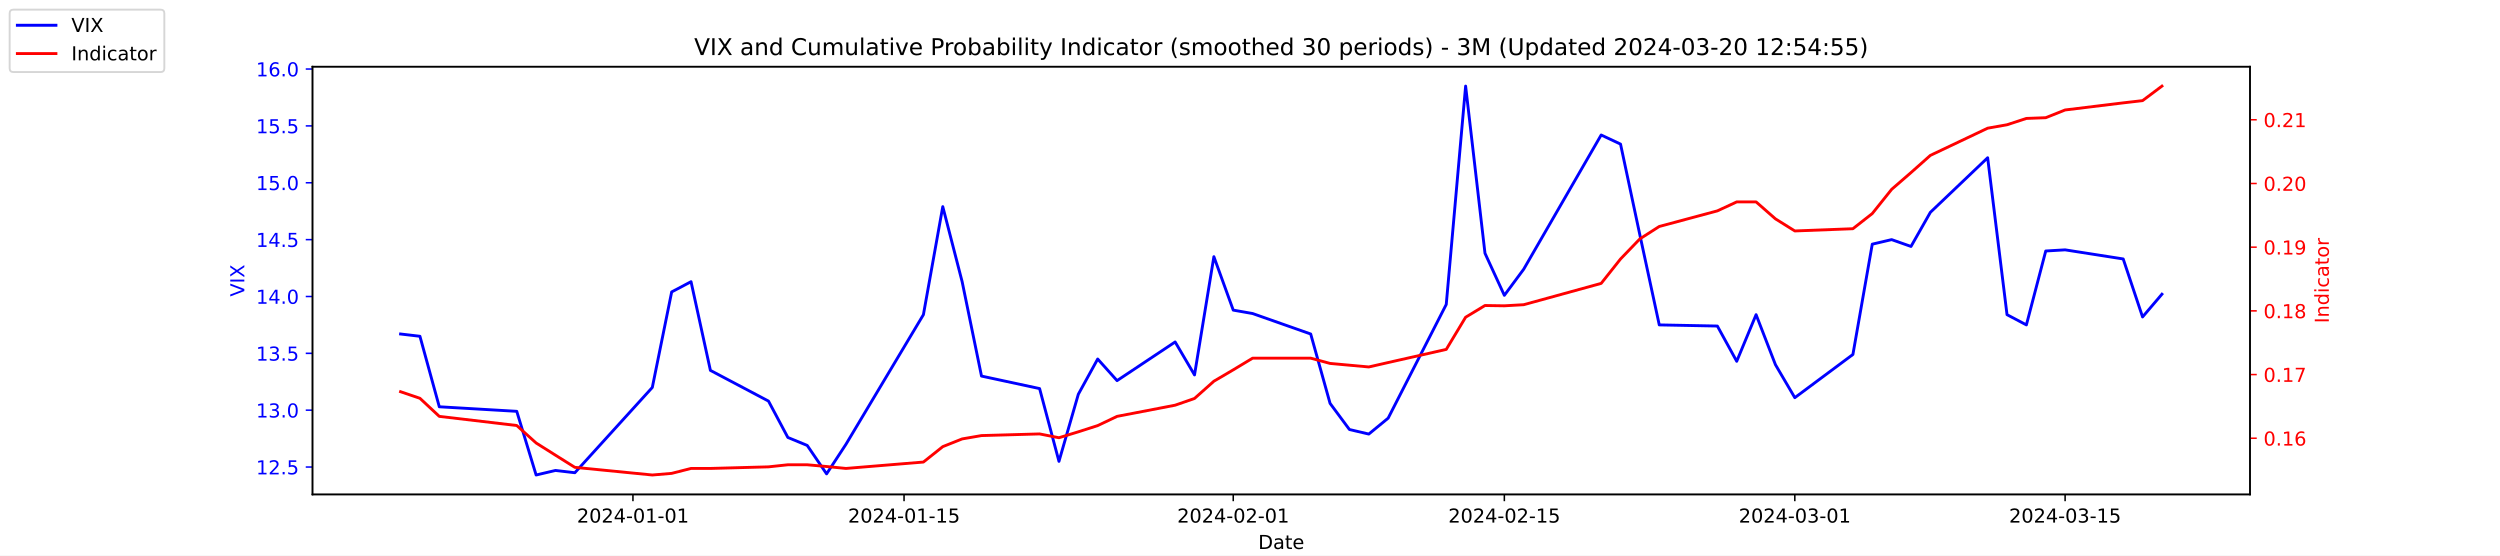
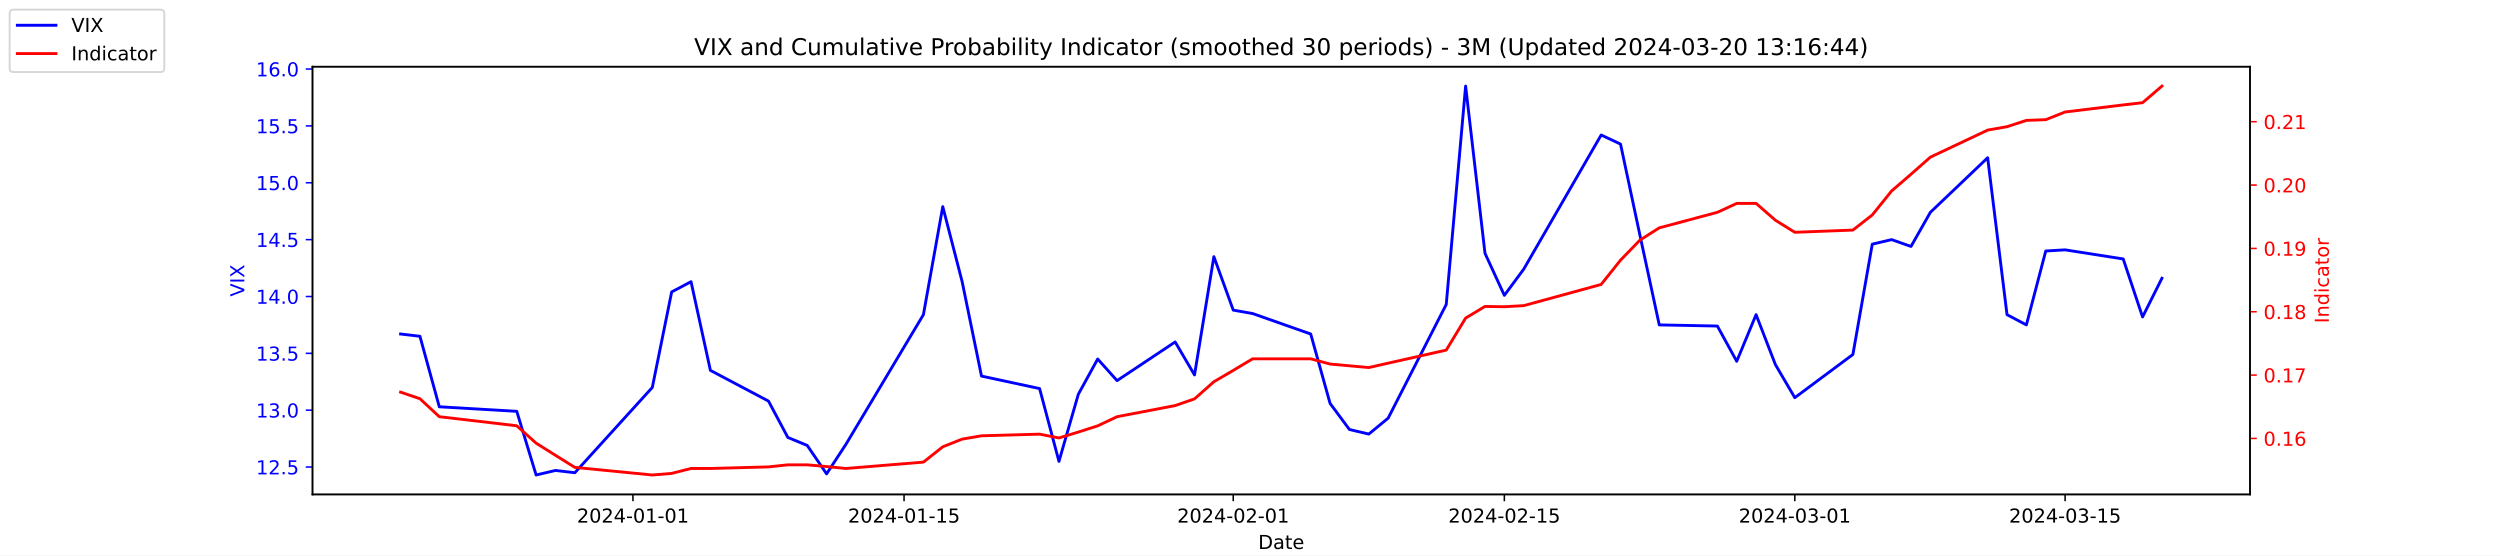
<svg xmlns="http://www.w3.org/2000/svg" xmlns:xlink="http://www.w3.org/1999/xlink" width="1296pt" height="288pt" viewBox="0 0 1296 288" version="1.1">
  <defs>
    <style type="text/css">*{stroke-linejoin: round; stroke-linecap: butt}</style>
  </defs>
  <g id="figure_1">
    <g id="patch_1">
      <path d="M 0 288  L 1296 288  L 1296 0  L 0 0  z " style="fill: #ffffff" />
    </g>
    <g id="axes_1">
      <g id="patch_2">
        <path d="M 162 256.32  L 1166.4 256.32  L 1166.4 34.56  L 162 34.56  z " style="fill: #ffffff" />
      </g>
      <g id="matplotlib.axis_1">
        <g id="xtick_1">
          <g id="line2d_1">
            <defs>
-               <path id="mc2aaf9f58e" d="M 0 0  L 0 3.5  " style="stroke: #000000; stroke-width: 0.8" />
+               <path id="mc990df2c1d" d="M 0 0  L 0 3.5  " style="stroke: #000000; stroke-width: 0.8" />
            </defs>
            <g>
-               <use xlink:href="#mc2aaf9f58e" x="328.117" y="256.32" style="stroke: #000000; stroke-width: 0.8" />
+               <use xlink:href="#mc990df2c1d" x="328.117" y="256.32" style="stroke: #000000; stroke-width: 0.8" />
            </g>
          </g>
          <g id="text_1">
            <g transform="translate(299.0595 270.9184) scale(0.1 -0.1)">
              <defs>
                <path id="DejaVuSans-32" d="M 1228 531  L 3431 531  L 3431 0  L 469 0  L 469 531  Q 828 903 1448 1529  Q 2069 2156 2228 2338  Q 2531 2678 2651 2914  Q 2772 3150 2772 3378  Q 2772 3750 2511 3984  Q 2250 4219 1831 4219  Q 1534 4219 1204 4116  Q 875 4013 500 3803  L 500 4441  Q 881 4594 1212 4672  Q 1544 4750 1819 4750  Q 2544 4750 2975 4387  Q 3406 4025 3406 3419  Q 3406 3131 3298 2873  Q 3191 2616 2906 2266  Q 2828 2175 2409 1742  Q 1991 1309 1228 531  z " transform="scale(0.015625)" />
                <path id="DejaVuSans-30" d="M 2034 4250  Q 1547 4250 1301 3770  Q 1056 3291 1056 2328  Q 1056 1369 1301 889  Q 1547 409 2034 409  Q 2525 409 2770 889  Q 3016 1369 3016 2328  Q 3016 3291 2770 3770  Q 2525 4250 2034 4250  z M 2034 4750  Q 2819 4750 3233 4129  Q 3647 3509 3647 2328  Q 3647 1150 3233 529  Q 2819 -91 2034 -91  Q 1250 -91 836 529  Q 422 1150 422 2328  Q 422 3509 836 4129  Q 1250 4750 2034 4750  z " transform="scale(0.015625)" />
                <path id="DejaVuSans-34" d="M 2419 4116  L 825 1625  L 2419 1625  L 2419 4116  z M 2253 4666  L 3047 4666  L 3047 1625  L 3713 1625  L 3713 1100  L 3047 1100  L 3047 0  L 2419 0  L 2419 1100  L 313 1100  L 313 1709  L 2253 4666  z " transform="scale(0.015625)" />
                <path id="DejaVuSans-2d" d="M 313 2009  L 1997 2009  L 1997 1497  L 313 1497  L 313 2009  z " transform="scale(0.015625)" />
                <path id="DejaVuSans-31" d="M 794 531  L 1825 531  L 1825 4091  L 703 3866  L 703 4441  L 1819 4666  L 2450 4666  L 2450 531  L 3481 531  L 3481 0  L 794 0  L 794 531  z " transform="scale(0.015625)" />
              </defs>
              <use xlink:href="#DejaVuSans-32" />
              <use xlink:href="#DejaVuSans-30" x="63.623" />
              <use xlink:href="#DejaVuSans-32" x="127.246" />
              <use xlink:href="#DejaVuSans-34" x="190.869" />
              <use xlink:href="#DejaVuSans-2d" x="254.492" />
              <use xlink:href="#DejaVuSans-30" x="290.576" />
              <use xlink:href="#DejaVuSans-31" x="354.199" />
              <use xlink:href="#DejaVuSans-2d" x="417.822" />
              <use xlink:href="#DejaVuSans-30" x="453.906" />
              <use xlink:href="#DejaVuSans-31" x="517.529" />
            </g>
          </g>
        </g>
        <g id="xtick_2">
          <g id="line2d_2">
            <g>
-               <use xlink:href="#mc2aaf9f58e" x="468.657" y="256.32" style="stroke: #000000; stroke-width: 0.8" />
+               <use xlink:href="#mc990df2c1d" x="468.657" y="256.32" style="stroke: #000000; stroke-width: 0.8" />
            </g>
          </g>
          <g id="text_2">
            <g transform="translate(439.5994 270.9184) scale(0.1 -0.1)">
              <defs>
                <path id="DejaVuSans-35" d="M 691 4666  L 3169 4666  L 3169 4134  L 1269 4134  L 1269 2991  Q 1406 3038 1543 3061  Q 1681 3084 1819 3084  Q 2600 3084 3056 2656  Q 3513 2228 3513 1497  Q 3513 744 3044 326  Q 2575 -91 1722 -91  Q 1428 -91 1123 -41  Q 819 9 494 109  L 494 744  Q 775 591 1075 516  Q 1375 441 1709 441  Q 2250 441 2565 725  Q 2881 1009 2881 1497  Q 2881 1984 2565 2268  Q 2250 2553 1709 2553  Q 1456 2553 1204 2497  Q 953 2441 691 2322  L 691 4666  z " transform="scale(0.015625)" />
              </defs>
              <use xlink:href="#DejaVuSans-32" />
              <use xlink:href="#DejaVuSans-30" x="63.623" />
              <use xlink:href="#DejaVuSans-32" x="127.246" />
              <use xlink:href="#DejaVuSans-34" x="190.869" />
              <use xlink:href="#DejaVuSans-2d" x="254.492" />
              <use xlink:href="#DejaVuSans-30" x="290.576" />
              <use xlink:href="#DejaVuSans-31" x="354.199" />
              <use xlink:href="#DejaVuSans-2d" x="417.822" />
              <use xlink:href="#DejaVuSans-31" x="453.906" />
              <use xlink:href="#DejaVuSans-35" x="517.529" />
            </g>
          </g>
        </g>
        <g id="xtick_3">
          <g id="line2d_3">
            <g>
-               <use xlink:href="#mc2aaf9f58e" x="639.313" y="256.32" style="stroke: #000000; stroke-width: 0.8" />
+               <use xlink:href="#mc990df2c1d" x="639.313" y="256.32" style="stroke: #000000; stroke-width: 0.8" />
            </g>
          </g>
          <g id="text_3">
            <g transform="translate(610.2549 270.9184) scale(0.1 -0.1)">
              <use xlink:href="#DejaVuSans-32" />
              <use xlink:href="#DejaVuSans-30" x="63.623" />
              <use xlink:href="#DejaVuSans-32" x="127.246" />
              <use xlink:href="#DejaVuSans-34" x="190.869" />
              <use xlink:href="#DejaVuSans-2d" x="254.492" />
              <use xlink:href="#DejaVuSans-30" x="290.576" />
              <use xlink:href="#DejaVuSans-32" x="354.199" />
              <use xlink:href="#DejaVuSans-2d" x="417.822" />
              <use xlink:href="#DejaVuSans-30" x="453.906" />
              <use xlink:href="#DejaVuSans-31" x="517.529" />
            </g>
          </g>
        </g>
        <g id="xtick_4">
          <g id="line2d_4">
            <g>
-               <use xlink:href="#mc2aaf9f58e" x="779.853" y="256.32" style="stroke: #000000; stroke-width: 0.8" />
+               <use xlink:href="#mc990df2c1d" x="779.853" y="256.32" style="stroke: #000000; stroke-width: 0.8" />
            </g>
          </g>
          <g id="text_4">
            <g transform="translate(750.7948 270.9184) scale(0.1 -0.1)">
              <use xlink:href="#DejaVuSans-32" />
              <use xlink:href="#DejaVuSans-30" x="63.623" />
              <use xlink:href="#DejaVuSans-32" x="127.246" />
              <use xlink:href="#DejaVuSans-34" x="190.869" />
              <use xlink:href="#DejaVuSans-2d" x="254.492" />
              <use xlink:href="#DejaVuSans-30" x="290.576" />
              <use xlink:href="#DejaVuSans-32" x="354.199" />
              <use xlink:href="#DejaVuSans-2d" x="417.822" />
              <use xlink:href="#DejaVuSans-31" x="453.906" />
              <use xlink:href="#DejaVuSans-35" x="517.529" />
            </g>
          </g>
        </g>
        <g id="xtick_5">
          <g id="line2d_5">
            <g>
-               <use xlink:href="#mc2aaf9f58e" x="930.431" y="256.32" style="stroke: #000000; stroke-width: 0.8" />
+               <use xlink:href="#mc990df2c1d" x="930.431" y="256.32" style="stroke: #000000; stroke-width: 0.8" />
            </g>
          </g>
          <g id="text_5">
            <g transform="translate(901.3732 270.9184) scale(0.1 -0.1)">
              <defs>
                <path id="DejaVuSans-33" d="M 2597 2516  Q 3050 2419 3304 2112  Q 3559 1806 3559 1356  Q 3559 666 3084 287  Q 2609 -91 1734 -91  Q 1441 -91 1130 -33  Q 819 25 488 141  L 488 750  Q 750 597 1062 519  Q 1375 441 1716 441  Q 2309 441 2620 675  Q 2931 909 2931 1356  Q 2931 1769 2642 2001  Q 2353 2234 1838 2234  L 1294 2234  L 1294 2753  L 1863 2753  Q 2328 2753 2575 2939  Q 2822 3125 2822 3475  Q 2822 3834 2567 4026  Q 2313 4219 1838 4219  Q 1578 4219 1281 4162  Q 984 4106 628 3988  L 628 4550  Q 988 4650 1302 4700  Q 1616 4750 1894 4750  Q 2613 4750 3031 4423  Q 3450 4097 3450 3541  Q 3450 3153 3228 2886  Q 3006 2619 2597 2516  z " transform="scale(0.015625)" />
              </defs>
              <use xlink:href="#DejaVuSans-32" />
              <use xlink:href="#DejaVuSans-30" x="63.623" />
              <use xlink:href="#DejaVuSans-32" x="127.246" />
              <use xlink:href="#DejaVuSans-34" x="190.869" />
              <use xlink:href="#DejaVuSans-2d" x="254.492" />
              <use xlink:href="#DejaVuSans-30" x="290.576" />
              <use xlink:href="#DejaVuSans-33" x="354.199" />
              <use xlink:href="#DejaVuSans-2d" x="417.822" />
              <use xlink:href="#DejaVuSans-30" x="453.906" />
              <use xlink:href="#DejaVuSans-31" x="517.529" />
            </g>
          </g>
        </g>
        <g id="xtick_6">
          <g id="line2d_6">
            <g>
-               <use xlink:href="#mc2aaf9f58e" x="1070.553" y="256.32" style="stroke: #000000; stroke-width: 0.8" />
+               <use xlink:href="#mc990df2c1d" x="1070.553" y="256.32" style="stroke: #000000; stroke-width: 0.8" />
            </g>
          </g>
          <g id="text_6">
            <g transform="translate(1041.495 270.9184) scale(0.1 -0.1)">
              <use xlink:href="#DejaVuSans-32" />
              <use xlink:href="#DejaVuSans-30" x="63.623" />
              <use xlink:href="#DejaVuSans-32" x="127.246" />
              <use xlink:href="#DejaVuSans-34" x="190.869" />
              <use xlink:href="#DejaVuSans-2d" x="254.492" />
              <use xlink:href="#DejaVuSans-30" x="290.576" />
              <use xlink:href="#DejaVuSans-33" x="354.199" />
              <use xlink:href="#DejaVuSans-2d" x="417.822" />
              <use xlink:href="#DejaVuSans-31" x="453.906" />
              <use xlink:href="#DejaVuSans-35" x="517.529" />
            </g>
          </g>
        </g>
        <g id="text_7">
          <g transform="translate(652.2492 284.5966) scale(0.1 -0.1)">
            <defs>
              <path id="DejaVuSans-44" d="M 1259 4147  L 1259 519  L 2022 519  Q 2988 519 3436 956  Q 3884 1394 3884 2338  Q 3884 3275 3436 3711  Q 2988 4147 2022 4147  L 1259 4147  z M 628 4666  L 1925 4666  Q 3281 4666 3915 4102  Q 4550 3538 4550 2338  Q 4550 1131 3912 565  Q 3275 0 1925 0  L 628 0  L 628 4666  z " transform="scale(0.015625)" />
              <path id="DejaVuSans-61" d="M 2194 1759  Q 1497 1759 1228 1600  Q 959 1441 959 1056  Q 959 750 1161 570  Q 1363 391 1709 391  Q 2188 391 2477 730  Q 2766 1069 2766 1631  L 2766 1759  L 2194 1759  z M 3341 1997  L 3341 0  L 2766 0  L 2766 531  Q 2569 213 2275 61  Q 1981 -91 1556 -91  Q 1019 -91 701 211  Q 384 513 384 1019  Q 384 1609 779 1909  Q 1175 2209 1959 2209  L 2766 2209  L 2766 2266  Q 2766 2663 2505 2880  Q 2244 3097 1772 3097  Q 1472 3097 1187 3025  Q 903 2953 641 2809  L 641 3341  Q 956 3463 1253 3523  Q 1550 3584 1831 3584  Q 2591 3584 2966 3190  Q 3341 2797 3341 1997  z " transform="scale(0.015625)" />
              <path id="DejaVuSans-74" d="M 1172 4494  L 1172 3500  L 2356 3500  L 2356 3053  L 1172 3053  L 1172 1153  Q 1172 725 1289 603  Q 1406 481 1766 481  L 2356 481  L 2356 0  L 1766 0  Q 1100 0 847 248  Q 594 497 594 1153  L 594 3053  L 172 3053  L 172 3500  L 594 3500  L 594 4494  L 1172 4494  z " transform="scale(0.015625)" />
              <path id="DejaVuSans-65" d="M 3597 1894  L 3597 1613  L 953 1613  Q 991 1019 1311 708  Q 1631 397 2203 397  Q 2534 397 2845 478  Q 3156 559 3463 722  L 3463 178  Q 3153 47 2828 -22  Q 2503 -91 2169 -91  Q 1331 -91 842 396  Q 353 884 353 1716  Q 353 2575 817 3079  Q 1281 3584 2069 3584  Q 2775 3584 3186 3129  Q 3597 2675 3597 1894  z M 3022 2063  Q 3016 2534 2758 2815  Q 2500 3097 2075 3097  Q 1594 3097 1305 2825  Q 1016 2553 972 2059  L 3022 2063  z " transform="scale(0.015625)" />
            </defs>
            <use xlink:href="#DejaVuSans-44" />
            <use xlink:href="#DejaVuSans-61" x="77.002" />
            <use xlink:href="#DejaVuSans-74" x="138.281" />
            <use xlink:href="#DejaVuSans-65" x="177.49" />
          </g>
        </g>
      </g>
      <g id="matplotlib.axis_2">
        <g id="ytick_1">
          <g id="line2d_7">
            <defs>
-               <path id="mc69b623661" d="M 0 0  L -3.5 0  " style="stroke: #0000ff; stroke-width: 0.8" />
+               <path id="maa21e418a0" d="M 0 0  L -3.5 0  " style="stroke: #0000ff; stroke-width: 0.8" />
            </defs>
            <g>
-               <use xlink:href="#mc69b623661" x="162" y="242.114" style="fill: #0000ff; stroke: #0000ff; stroke-width: 0.8" />
+               <use xlink:href="#maa21e418a0" x="162" y="242.114" style="fill: #0000ff; stroke: #0000ff; stroke-width: 0.8" />
            </g>
          </g>
          <g id="text_8">
            <g style="fill: #0000ff" transform="translate(132.7344 245.9129) scale(0.1 -0.1)">
              <defs>
                <path id="DejaVuSans-2e" d="M 684 794  L 1344 794  L 1344 0  L 684 0  L 684 794  z " transform="scale(0.015625)" />
              </defs>
              <use xlink:href="#DejaVuSans-31" />
              <use xlink:href="#DejaVuSans-32" x="63.623" />
              <use xlink:href="#DejaVuSans-2e" x="127.246" />
              <use xlink:href="#DejaVuSans-35" x="159.033" />
            </g>
          </g>
        </g>
        <g id="ytick_2">
          <g id="line2d_8">
            <g>
-               <use xlink:href="#mc69b623661" x="162" y="212.64" style="fill: #0000ff; stroke: #0000ff; stroke-width: 0.8" />
+               <use xlink:href="#maa21e418a0" x="162" y="212.64" style="fill: #0000ff; stroke: #0000ff; stroke-width: 0.8" />
            </g>
          </g>
          <g id="text_9">
            <g style="fill: #0000ff" transform="translate(132.7344 216.4392) scale(0.1 -0.1)">
              <use xlink:href="#DejaVuSans-31" />
              <use xlink:href="#DejaVuSans-33" x="63.623" />
              <use xlink:href="#DejaVuSans-2e" x="127.246" />
              <use xlink:href="#DejaVuSans-30" x="159.033" />
            </g>
          </g>
        </g>
        <g id="ytick_3">
          <g id="line2d_9">
            <g>
-               <use xlink:href="#mc69b623661" x="162" y="183.166" style="fill: #0000ff; stroke: #0000ff; stroke-width: 0.8" />
+               <use xlink:href="#maa21e418a0" x="162" y="183.166" style="fill: #0000ff; stroke: #0000ff; stroke-width: 0.8" />
            </g>
          </g>
          <g id="text_10">
            <g style="fill: #0000ff" transform="translate(132.7344 186.9656) scale(0.1 -0.1)">
              <use xlink:href="#DejaVuSans-31" />
              <use xlink:href="#DejaVuSans-33" x="63.623" />
              <use xlink:href="#DejaVuSans-2e" x="127.246" />
              <use xlink:href="#DejaVuSans-35" x="159.033" />
            </g>
          </g>
        </g>
        <g id="ytick_4">
          <g id="line2d_10">
            <g>
-               <use xlink:href="#mc69b623661" x="162" y="153.693" style="fill: #0000ff; stroke: #0000ff; stroke-width: 0.8" />
+               <use xlink:href="#maa21e418a0" x="162" y="153.693" style="fill: #0000ff; stroke: #0000ff; stroke-width: 0.8" />
            </g>
          </g>
          <g id="text_11">
            <g style="fill: #0000ff" transform="translate(132.7344 157.4919) scale(0.1 -0.1)">
              <use xlink:href="#DejaVuSans-31" />
              <use xlink:href="#DejaVuSans-34" x="63.623" />
              <use xlink:href="#DejaVuSans-2e" x="127.246" />
              <use xlink:href="#DejaVuSans-30" x="159.033" />
            </g>
          </g>
        </g>
        <g id="ytick_5">
          <g id="line2d_11">
            <g>
-               <use xlink:href="#mc69b623661" x="162" y="124.219" style="fill: #0000ff; stroke: #0000ff; stroke-width: 0.8" />
+               <use xlink:href="#maa21e418a0" x="162" y="124.219" style="fill: #0000ff; stroke: #0000ff; stroke-width: 0.8" />
            </g>
          </g>
          <g id="text_12">
            <g style="fill: #0000ff" transform="translate(132.7344 128.0182) scale(0.1 -0.1)">
              <use xlink:href="#DejaVuSans-31" />
              <use xlink:href="#DejaVuSans-34" x="63.623" />
              <use xlink:href="#DejaVuSans-2e" x="127.246" />
              <use xlink:href="#DejaVuSans-35" x="159.033" />
            </g>
          </g>
        </g>
        <g id="ytick_6">
          <g id="line2d_12">
            <g>
-               <use xlink:href="#mc69b623661" x="162" y="94.745" style="fill: #0000ff; stroke: #0000ff; stroke-width: 0.8" />
+               <use xlink:href="#maa21e418a0" x="162" y="94.745" style="fill: #0000ff; stroke: #0000ff; stroke-width: 0.8" />
            </g>
          </g>
          <g id="text_13">
            <g style="fill: #0000ff" transform="translate(132.7344 98.5445) scale(0.1 -0.1)">
              <use xlink:href="#DejaVuSans-31" />
              <use xlink:href="#DejaVuSans-35" x="63.623" />
              <use xlink:href="#DejaVuSans-2e" x="127.246" />
              <use xlink:href="#DejaVuSans-30" x="159.033" />
            </g>
          </g>
        </g>
        <g id="ytick_7">
          <g id="line2d_13">
            <g>
-               <use xlink:href="#mc69b623661" x="162" y="65.272" style="fill: #0000ff; stroke: #0000ff; stroke-width: 0.8" />
+               <use xlink:href="#maa21e418a0" x="162" y="65.272" style="fill: #0000ff; stroke: #0000ff; stroke-width: 0.8" />
            </g>
          </g>
          <g id="text_14">
            <g style="fill: #0000ff" transform="translate(132.7344 69.07082) scale(0.1 -0.1)">
              <use xlink:href="#DejaVuSans-31" />
              <use xlink:href="#DejaVuSans-35" x="63.623" />
              <use xlink:href="#DejaVuSans-2e" x="127.246" />
              <use xlink:href="#DejaVuSans-35" x="159.033" />
            </g>
          </g>
        </g>
        <g id="ytick_8">
          <g id="line2d_14">
            <g>
-               <use xlink:href="#mc69b623661" x="162" y="35.798" style="fill: #0000ff; stroke: #0000ff; stroke-width: 0.8" />
+               <use xlink:href="#maa21e418a0" x="162" y="35.798" style="fill: #0000ff; stroke: #0000ff; stroke-width: 0.8" />
            </g>
          </g>
          <g id="text_15">
            <g style="fill: #0000ff" transform="translate(132.7344 39.59714) scale(0.1 -0.1)">
              <defs>
                <path id="DejaVuSans-36" d="M 2113 2584  Q 1688 2584 1439 2293  Q 1191 2003 1191 1497  Q 1191 994 1439 701  Q 1688 409 2113 409  Q 2538 409 2786 701  Q 3034 994 3034 1497  Q 3034 2003 2786 2293  Q 2538 2584 2113 2584  z M 3366 4563  L 3366 3988  Q 3128 4100 2886 4159  Q 2644 4219 2406 4219  Q 1781 4219 1451 3797  Q 1122 3375 1075 2522  Q 1259 2794 1537 2939  Q 1816 3084 2150 3084  Q 2853 3084 3261 2657  Q 3669 2231 3669 1497  Q 3669 778 3244 343  Q 2819 -91 2113 -91  Q 1303 -91 875 529  Q 447 1150 447 2328  Q 447 3434 972 4092  Q 1497 4750 2381 4750  Q 2619 4750 2861 4703  Q 3103 4656 3366 4563  z " transform="scale(0.015625)" />
              </defs>
              <use xlink:href="#DejaVuSans-31" />
              <use xlink:href="#DejaVuSans-36" x="63.623" />
              <use xlink:href="#DejaVuSans-2e" x="127.246" />
              <use xlink:href="#DejaVuSans-30" x="159.033" />
            </g>
          </g>
        </g>
        <g id="text_16">
          <g style="fill: #0000ff" transform="translate(126.6547 153.7603) rotate(-90) scale(0.1 -0.1)">
            <defs>
              <path id="DejaVuSans-56" d="M 1831 0  L 50 4666  L 709 4666  L 2188 738  L 3669 4666  L 4325 4666  L 2547 0  L 1831 0  z " transform="scale(0.015625)" />
              <path id="DejaVuSans-49" d="M 628 4666  L 1259 4666  L 1259 0  L 628 0  L 628 4666  z " transform="scale(0.015625)" />
              <path id="DejaVuSans-58" d="M 403 4666  L 1081 4666  L 2241 2931  L 3406 4666  L 4084 4666  L 2584 2425  L 4184 0  L 3506 0  L 2194 1984  L 872 0  L 191 0  L 1856 2491  L 403 4666  z " transform="scale(0.015625)" />
            </defs>
            <use xlink:href="#DejaVuSans-56" />
            <use xlink:href="#DejaVuSans-49" x="68.408" />
            <use xlink:href="#DejaVuSans-58" x="97.9" />
          </g>
        </g>
      </g>
      <g id="line2d_15">
-         <path d="M 207.655 173.145  L 217.693 174.324  L 227.732 210.872  L 267.886 213.23  L 277.924 246.24  L 287.963 243.882  L 298.002 245.061  L 338.156 200.851  L 348.194 151.335  L 358.233 146.029  L 368.272 192.008  L 398.387 207.924  L 408.426 226.787  L 418.464 230.914  L 428.503 245.651  L 438.541 230.324  L 478.696 163.124  L 488.734 107.124  L 498.773 146.029  L 508.811 194.956  L 538.927 201.44  L 548.966 239.166  L 559.004 204.387  L 569.043 186.114  L 579.081 197.314  L 609.197 177.272  L 619.236 194.366  L 629.274 133.061  L 639.313 160.766  L 649.351 162.535  L 679.467 173.145  L 689.506 209.103  L 699.544 222.661  L 709.583 225.019  L 719.621 216.766  L 749.737 157.819  L 759.775 44.64  L 769.814 131.293  L 779.853 153.103  L 789.891 139.545  L 830.045 69.987  L 840.084 74.703  L 850.123 121.861  L 860.161 168.429  L 890.277 169.019  L 900.315 187.293  L 910.354 163.124  L 920.392 189.061  L 930.431 206.156  L 960.547 183.756  L 970.585 126.577  L 980.624 124.219  L 990.662 127.756  L 1000.701 110.072  L 1030.398 81.777  L 1040.437 163.124  L 1050.476 168.429  L 1060.514 130.114  L 1070.553 129.524  L 1100.668 134.24  L 1110.707 164.303  L 1120.745 152.514  " clip-path="url(#pa8f0e16115)" style="fill: none; stroke: #0000ff; stroke-width: 1.5; stroke-linecap: square" />
+         <path d="M 207.655 173.145  L 217.693 174.324  L 227.732 210.872  L 267.886 213.23  L 277.924 246.24  L 287.963 243.882  L 298.002 245.061  L 338.156 200.851  L 348.194 151.335  L 358.233 146.029  L 368.272 192.008  L 398.387 207.924  L 408.426 226.787  L 418.464 230.914  L 428.503 245.651  L 438.541 230.324  L 478.696 163.124  L 488.734 107.124  L 498.773 146.029  L 508.811 194.956  L 538.927 201.44  L 548.966 239.166  L 559.004 204.387  L 569.043 186.114  L 579.081 197.314  L 609.197 177.272  L 619.236 194.366  L 629.274 133.061  L 639.313 160.766  L 649.351 162.535  L 679.467 173.145  L 689.506 209.103  L 699.544 222.661  L 709.583 225.019  L 719.621 216.766  L 749.737 157.819  L 759.775 44.64  L 769.814 131.293  L 779.853 153.103  L 789.891 139.545  L 830.045 69.987  L 840.084 74.703  L 850.123 121.861  L 860.161 168.429  L 890.277 169.019  L 900.315 187.293  L 910.354 163.124  L 920.392 189.061  L 930.431 206.156  L 960.547 183.756  L 970.585 126.577  L 980.624 124.219  L 990.662 127.756  L 1000.701 110.072  L 1030.398 81.777  L 1040.437 163.124  L 1050.476 168.429  L 1060.514 130.114  L 1070.553 129.524  L 1100.668 134.24  L 1110.707 164.303  L 1120.745 144.261  " clip-path="url(#pec52c6c74c)" style="fill: none; stroke: #0000ff; stroke-width: 1.5; stroke-linecap: square" />
      </g>
      <g id="patch_3">
        <path d="M 162 256.32  L 162 34.56  " style="fill: none; stroke: #000000; stroke-width: 0.8; stroke-linejoin: miter; stroke-linecap: square" />
      </g>
      <g id="patch_4">
        <path d="M 1166.4 256.32  L 1166.4 34.56  " style="fill: none; stroke: #000000; stroke-width: 0.8; stroke-linejoin: miter; stroke-linecap: square" />
      </g>
      <g id="patch_5">
        <path d="M 162 256.32  L 1166.4 256.32  " style="fill: none; stroke: #000000; stroke-width: 0.8; stroke-linejoin: miter; stroke-linecap: square" />
      </g>
      <g id="patch_6">
        <path d="M 162 34.56  L 1166.4 34.56  " style="fill: none; stroke: #000000; stroke-width: 0.8; stroke-linejoin: miter; stroke-linecap: square" />
      </g>
    </g>
    <g id="axes_2">
      <g id="matplotlib.axis_3">
        <g id="ytick_9">
          <g id="line2d_16">
            <defs>
-               <path id="m77d1eb9bc4" d="M 0 0  L 3.5 0  " style="stroke: #ff0000; stroke-width: 0.8" />
+               <path id="mad1c1389af" d="M 0 0  L 3.5 0  " style="stroke: #ff0000; stroke-width: 0.8" />
            </defs>
            <g>
-               <use xlink:href="#m77d1eb9bc4" x="1166.4" y="227.188" style="fill: #ff0000; stroke: #ff0000; stroke-width: 0.8" />
+               <use xlink:href="#mad1c1389af" x="1166.4" y="227.291" style="fill: #ff0000; stroke: #ff0000; stroke-width: 0.8" />
            </g>
          </g>
          <g id="text_17">
-             <g style="fill: #ff0000" transform="translate(1173.4 230.9874) scale(0.1 -0.1)">
+             <g style="fill: #ff0000" transform="translate(1173.4 231.09) scale(0.1 -0.1)">
              <use xlink:href="#DejaVuSans-30" />
              <use xlink:href="#DejaVuSans-2e" x="63.623" />
              <use xlink:href="#DejaVuSans-31" x="95.41" />
              <use xlink:href="#DejaVuSans-36" x="159.033" />
            </g>
          </g>
        </g>
        <g id="ytick_10">
          <g id="line2d_17">
            <g>
-               <use xlink:href="#m77d1eb9bc4" x="1166.4" y="194.17" style="fill: #ff0000; stroke: #ff0000; stroke-width: 0.8" />
+               <use xlink:href="#mad1c1389af" x="1166.4" y="194.452" style="fill: #ff0000; stroke: #ff0000; stroke-width: 0.8" />
            </g>
          </g>
          <g id="text_18">
-             <g style="fill: #ff0000" transform="translate(1173.4 197.9689) scale(0.1 -0.1)">
+             <g style="fill: #ff0000" transform="translate(1173.4 198.2517) scale(0.1 -0.1)">
              <defs>
                <path id="DejaVuSans-37" d="M 525 4666  L 3525 4666  L 3525 4397  L 1831 0  L 1172 0  L 2766 4134  L 525 4134  L 525 4666  z " transform="scale(0.015625)" />
              </defs>
              <use xlink:href="#DejaVuSans-30" />
              <use xlink:href="#DejaVuSans-2e" x="63.623" />
              <use xlink:href="#DejaVuSans-31" x="95.41" />
              <use xlink:href="#DejaVuSans-37" x="159.033" />
            </g>
          </g>
        </g>
        <g id="ytick_11">
          <g id="line2d_18">
            <g>
-               <use xlink:href="#m77d1eb9bc4" x="1166.4" y="161.151" style="fill: #ff0000; stroke: #ff0000; stroke-width: 0.8" />
+               <use xlink:href="#mad1c1389af" x="1166.4" y="161.614" style="fill: #ff0000; stroke: #ff0000; stroke-width: 0.8" />
            </g>
          </g>
          <g id="text_19">
-             <g style="fill: #ff0000" transform="translate(1173.4 164.9504) scale(0.1 -0.1)">
+             <g style="fill: #ff0000" transform="translate(1173.4 165.4134) scale(0.1 -0.1)">
              <defs>
                <path id="DejaVuSans-38" d="M 2034 2216  Q 1584 2216 1326 1975  Q 1069 1734 1069 1313  Q 1069 891 1326 650  Q 1584 409 2034 409  Q 2484 409 2743 651  Q 3003 894 3003 1313  Q 3003 1734 2745 1975  Q 2488 2216 2034 2216  z M 1403 2484  Q 997 2584 770 2862  Q 544 3141 544 3541  Q 544 4100 942 4425  Q 1341 4750 2034 4750  Q 2731 4750 3128 4425  Q 3525 4100 3525 3541  Q 3525 3141 3298 2862  Q 3072 2584 2669 2484  Q 3125 2378 3379 2068  Q 3634 1759 3634 1313  Q 3634 634 3220 271  Q 2806 -91 2034 -91  Q 1263 -91 848 271  Q 434 634 434 1313  Q 434 1759 690 2068  Q 947 2378 1403 2484  z M 1172 3481  Q 1172 3119 1398 2916  Q 1625 2713 2034 2713  Q 2441 2713 2670 2916  Q 2900 3119 2900 3481  Q 2900 3844 2670 4047  Q 2441 4250 2034 4250  Q 1625 4250 1398 4047  Q 1172 3844 1172 3481  z " transform="scale(0.015625)" />
              </defs>
              <use xlink:href="#DejaVuSans-30" />
              <use xlink:href="#DejaVuSans-2e" x="63.623" />
              <use xlink:href="#DejaVuSans-31" x="95.41" />
              <use xlink:href="#DejaVuSans-38" x="159.033" />
            </g>
          </g>
        </g>
        <g id="ytick_12">
          <g id="line2d_19">
            <g>
-               <use xlink:href="#m77d1eb9bc4" x="1166.4" y="128.133" style="fill: #ff0000; stroke: #ff0000; stroke-width: 0.8" />
+               <use xlink:href="#mad1c1389af" x="1166.4" y="128.776" style="fill: #ff0000; stroke: #ff0000; stroke-width: 0.8" />
            </g>
          </g>
          <g id="text_20">
-             <g style="fill: #ff0000" transform="translate(1173.4 131.9319) scale(0.1 -0.1)">
+             <g style="fill: #ff0000" transform="translate(1173.4 132.575) scale(0.1 -0.1)">
              <defs>
                <path id="DejaVuSans-39" d="M 703 97  L 703 672  Q 941 559 1184 500  Q 1428 441 1663 441  Q 2288 441 2617 861  Q 2947 1281 2994 2138  Q 2813 1869 2534 1725  Q 2256 1581 1919 1581  Q 1219 1581 811 2004  Q 403 2428 403 3163  Q 403 3881 828 4315  Q 1253 4750 1959 4750  Q 2769 4750 3195 4129  Q 3622 3509 3622 2328  Q 3622 1225 3098 567  Q 2575 -91 1691 -91  Q 1453 -91 1209 -44  Q 966 3 703 97  z M 1959 2075  Q 2384 2075 2632 2365  Q 2881 2656 2881 3163  Q 2881 3666 2632 3958  Q 2384 4250 1959 4250  Q 1534 4250 1286 3958  Q 1038 3666 1038 3163  Q 1038 2656 1286 2365  Q 1534 2075 1959 2075  z " transform="scale(0.015625)" />
              </defs>
              <use xlink:href="#DejaVuSans-30" />
              <use xlink:href="#DejaVuSans-2e" x="63.623" />
              <use xlink:href="#DejaVuSans-31" x="95.41" />
              <use xlink:href="#DejaVuSans-39" x="159.033" />
            </g>
          </g>
        </g>
        <g id="ytick_13">
          <g id="line2d_20">
            <g>
-               <use xlink:href="#m77d1eb9bc4" x="1166.4" y="95.114" style="fill: #ff0000; stroke: #ff0000; stroke-width: 0.8" />
+               <use xlink:href="#mad1c1389af" x="1166.4" y="95.938" style="fill: #ff0000; stroke: #ff0000; stroke-width: 0.8" />
            </g>
          </g>
          <g id="text_21">
-             <g style="fill: #ff0000" transform="translate(1173.4 98.91343) scale(0.1 -0.1)">
+             <g style="fill: #ff0000" transform="translate(1173.4 99.73674) scale(0.1 -0.1)">
              <use xlink:href="#DejaVuSans-30" />
              <use xlink:href="#DejaVuSans-2e" x="63.623" />
              <use xlink:href="#DejaVuSans-32" x="95.41" />
              <use xlink:href="#DejaVuSans-30" x="159.033" />
            </g>
          </g>
        </g>
        <g id="ytick_14">
          <g id="line2d_21">
            <g>
-               <use xlink:href="#m77d1eb9bc4" x="1166.4" y="62.096" style="fill: #ff0000; stroke: #ff0000; stroke-width: 0.8" />
+               <use xlink:href="#mad1c1389af" x="1166.4" y="63.099" style="fill: #ff0000; stroke: #ff0000; stroke-width: 0.8" />
            </g>
          </g>
          <g id="text_22">
-             <g style="fill: #ff0000" transform="translate(1173.4 65.89493) scale(0.1 -0.1)">
+             <g style="fill: #ff0000" transform="translate(1173.4 66.89843) scale(0.1 -0.1)">
              <use xlink:href="#DejaVuSans-30" />
              <use xlink:href="#DejaVuSans-2e" x="63.623" />
              <use xlink:href="#DejaVuSans-32" x="95.41" />
              <use xlink:href="#DejaVuSans-31" x="159.033" />
            </g>
          </g>
        </g>
        <g id="text_23">
          <g style="fill: #ff0000" transform="translate(1207.264 167.5353) rotate(-90) scale(0.1 -0.1)">
            <defs>
              <path id="DejaVuSans-6e" d="M 3513 2113  L 3513 0  L 2938 0  L 2938 2094  Q 2938 2591 2744 2837  Q 2550 3084 2163 3084  Q 1697 3084 1428 2787  Q 1159 2491 1159 1978  L 1159 0  L 581 0  L 581 3500  L 1159 3500  L 1159 2956  Q 1366 3272 1645 3428  Q 1925 3584 2291 3584  Q 2894 3584 3203 3211  Q 3513 2838 3513 2113  z " transform="scale(0.015625)" />
              <path id="DejaVuSans-64" d="M 2906 2969  L 2906 4863  L 3481 4863  L 3481 0  L 2906 0  L 2906 525  Q 2725 213 2448 61  Q 2172 -91 1784 -91  Q 1150 -91 751 415  Q 353 922 353 1747  Q 353 2572 751 3078  Q 1150 3584 1784 3584  Q 2172 3584 2448 3432  Q 2725 3281 2906 2969  z M 947 1747  Q 947 1113 1208 752  Q 1469 391 1925 391  Q 2381 391 2643 752  Q 2906 1113 2906 1747  Q 2906 2381 2643 2742  Q 2381 3103 1925 3103  Q 1469 3103 1208 2742  Q 947 2381 947 1747  z " transform="scale(0.015625)" />
              <path id="DejaVuSans-69" d="M 603 3500  L 1178 3500  L 1178 0  L 603 0  L 603 3500  z M 603 4863  L 1178 4863  L 1178 4134  L 603 4134  L 603 4863  z " transform="scale(0.015625)" />
              <path id="DejaVuSans-63" d="M 3122 3366  L 3122 2828  Q 2878 2963 2633 3030  Q 2388 3097 2138 3097  Q 1578 3097 1268 2742  Q 959 2388 959 1747  Q 959 1106 1268 751  Q 1578 397 2138 397  Q 2388 397 2633 464  Q 2878 531 3122 666  L 3122 134  Q 2881 22 2623 -34  Q 2366 -91 2075 -91  Q 1284 -91 818 406  Q 353 903 353 1747  Q 353 2603 823 3093  Q 1294 3584 2113 3584  Q 2378 3584 2631 3529  Q 2884 3475 3122 3366  z " transform="scale(0.015625)" />
              <path id="DejaVuSans-6f" d="M 1959 3097  Q 1497 3097 1228 2736  Q 959 2375 959 1747  Q 959 1119 1226 758  Q 1494 397 1959 397  Q 2419 397 2687 759  Q 2956 1122 2956 1747  Q 2956 2369 2687 2733  Q 2419 3097 1959 3097  z M 1959 3584  Q 2709 3584 3137 3096  Q 3566 2609 3566 1747  Q 3566 888 3137 398  Q 2709 -91 1959 -91  Q 1206 -91 779 398  Q 353 888 353 1747  Q 353 2609 779 3096  Q 1206 3584 1959 3584  z " transform="scale(0.015625)" />
              <path id="DejaVuSans-72" d="M 2631 2963  Q 2534 3019 2420 3045  Q 2306 3072 2169 3072  Q 1681 3072 1420 2755  Q 1159 2438 1159 1844  L 1159 0  L 581 0  L 581 3500  L 1159 3500  L 1159 2956  Q 1341 3275 1631 3429  Q 1922 3584 2338 3584  Q 2397 3584 2469 3576  Q 2541 3569 2628 3553  L 2631 2963  z " transform="scale(0.015625)" />
            </defs>
            <use xlink:href="#DejaVuSans-49" />
            <use xlink:href="#DejaVuSans-6e" x="29.492" />
            <use xlink:href="#DejaVuSans-64" x="92.871" />
            <use xlink:href="#DejaVuSans-69" x="156.348" />
            <use xlink:href="#DejaVuSans-63" x="184.131" />
            <use xlink:href="#DejaVuSans-61" x="239.111" />
            <use xlink:href="#DejaVuSans-74" x="300.391" />
            <use xlink:href="#DejaVuSans-6f" x="339.6" />
            <use xlink:href="#DejaVuSans-72" x="400.781" />
          </g>
        </g>
      </g>
      <g id="line2d_22">
-         <path d="M 207.655 203.063  L 217.693 206.478  L 227.732 215.848  L 267.886 220.585  L 277.924 229.642  L 287.963 235.976  L 298.002 242.267  L 338.156 246.24  L 348.194 245.395  L 358.233 242.84  L 368.272 242.84  L 398.387 242.016  L 408.426 240.938  L 418.464 240.938  L 428.503 241.837  L 438.541 242.84  L 478.696 239.527  L 488.734 231.536  L 498.773 227.538  L 508.811 225.802  L 538.927 224.948  L 548.966 226.922  L 559.004 223.855  L 569.043 220.625  L 579.081 215.848  L 609.197 210.049  L 619.236 206.562  L 629.274 197.621  L 639.313 191.727  L 649.351 185.677  L 679.467 185.677  L 689.506 188.401  L 699.544 189.317  L 709.583 190.23  L 719.621 187.942  L 749.737 181.128  L 759.775 164.448  L 769.814 158.375  L 779.853 158.532  L 789.891 157.958  L 830.045 146.907  L 840.084 134.254  L 850.123 123.824  L 860.161 117.408  L 890.277 109.319  L 900.315 104.667  L 910.354 104.667  L 920.392 113.457  L 930.431 119.726  L 960.547 118.57  L 970.585 110.706  L 980.624 98.161  L 990.662 89.463  L 1000.701 80.553  L 1030.398 66.453  L 1040.437 64.677  L 1050.476 61.394  L 1060.514 61.019  L 1070.553 57.009  L 1100.668 53.329  L 1110.707 52.169  L 1120.745 44.64  " clip-path="url(#pa8f0e16115)" style="fill: none; stroke: #ff0000; stroke-width: 1.5; stroke-linecap: square" />
+         <path d="M 207.655 203.3  L 217.693 206.696  L 227.732 216.015  L 267.886 220.726  L 277.924 229.733  L 287.963 236.033  L 298.002 242.289  L 338.156 246.24  L 348.194 245.4  L 358.233 242.858  L 368.272 242.858  L 398.387 242.04  L 408.426 240.967  L 418.464 240.967  L 428.503 241.861  L 438.541 242.858  L 478.696 239.564  L 488.734 231.617  L 498.773 227.641  L 508.811 225.914  L 538.927 225.064  L 548.966 227.028  L 559.004 223.978  L 569.043 220.765  L 579.081 216.015  L 609.197 210.248  L 619.236 206.78  L 629.274 197.887  L 639.313 192.026  L 649.351 186.01  L 679.467 186.01  L 689.506 188.719  L 699.544 189.63  L 709.583 190.537  L 719.621 188.262  L 749.737 181.486  L 759.775 164.897  L 769.814 158.858  L 779.853 159.013  L 789.891 158.443  L 830.045 147.453  L 840.084 134.869  L 850.123 124.497  L 860.161 118.116  L 890.277 110.071  L 900.315 105.445  L 910.354 105.445  L 920.392 114.186  L 930.431 120.421  L 960.547 119.271  L 970.585 111.45  L 980.624 98.974  L 990.662 90.324  L 1000.701 81.464  L 1030.398 67.441  L 1040.437 65.675  L 1050.476 62.41  L 1060.514 62.036  L 1070.553 58.048  L 1100.668 54.389  L 1110.707 53.236  L 1120.745 44.64  " clip-path="url(#pec52c6c74c)" style="fill: none; stroke: #ff0000; stroke-width: 1.5; stroke-linecap: square" />
      </g>
      <g id="patch_7">
        <path d="M 162 256.32  L 162 34.56  " style="fill: none; stroke: #000000; stroke-width: 0.8; stroke-linejoin: miter; stroke-linecap: square" />
      </g>
      <g id="patch_8">
        <path d="M 1166.4 256.32  L 1166.4 34.56  " style="fill: none; stroke: #000000; stroke-width: 0.8; stroke-linejoin: miter; stroke-linecap: square" />
      </g>
      <g id="patch_9">
        <path d="M 162 256.32  L 1166.4 256.32  " style="fill: none; stroke: #000000; stroke-width: 0.8; stroke-linejoin: miter; stroke-linecap: square" />
      </g>
      <g id="patch_10">
        <path d="M 162 34.56  L 1166.4 34.56  " style="fill: none; stroke: #000000; stroke-width: 0.8; stroke-linejoin: miter; stroke-linecap: square" />
      </g>
      <g id="text_24">
        <g transform="translate(359.8481 28.56) scale(0.12 -0.12)">
          <defs>
            <path id="DejaVuSans-20" transform="scale(0.015625)" />
            <path id="DejaVuSans-43" d="M 4122 4306  L 4122 3641  Q 3803 3938 3442 4084  Q 3081 4231 2675 4231  Q 1875 4231 1450 3742  Q 1025 3253 1025 2328  Q 1025 1406 1450 917  Q 1875 428 2675 428  Q 3081 428 3442 575  Q 3803 722 4122 1019  L 4122 359  Q 3791 134 3420 21  Q 3050 -91 2638 -91  Q 1578 -91 968 557  Q 359 1206 359 2328  Q 359 3453 968 4101  Q 1578 4750 2638 4750  Q 3056 4750 3426 4639  Q 3797 4528 4122 4306  z " transform="scale(0.015625)" />
            <path id="DejaVuSans-75" d="M 544 1381  L 544 3500  L 1119 3500  L 1119 1403  Q 1119 906 1312 657  Q 1506 409 1894 409  Q 2359 409 2629 706  Q 2900 1003 2900 1516  L 2900 3500  L 3475 3500  L 3475 0  L 2900 0  L 2900 538  Q 2691 219 2414 64  Q 2138 -91 1772 -91  Q 1169 -91 856 284  Q 544 659 544 1381  z M 1991 3584  L 1991 3584  z " transform="scale(0.015625)" />
            <path id="DejaVuSans-6d" d="M 3328 2828  Q 3544 3216 3844 3400  Q 4144 3584 4550 3584  Q 5097 3584 5394 3201  Q 5691 2819 5691 2113  L 5691 0  L 5113 0  L 5113 2094  Q 5113 2597 4934 2840  Q 4756 3084 4391 3084  Q 3944 3084 3684 2787  Q 3425 2491 3425 1978  L 3425 0  L 2847 0  L 2847 2094  Q 2847 2600 2669 2842  Q 2491 3084 2119 3084  Q 1678 3084 1418 2786  Q 1159 2488 1159 1978  L 1159 0  L 581 0  L 581 3500  L 1159 3500  L 1159 2956  Q 1356 3278 1631 3431  Q 1906 3584 2284 3584  Q 2666 3584 2933 3390  Q 3200 3197 3328 2828  z " transform="scale(0.015625)" />
            <path id="DejaVuSans-6c" d="M 603 4863  L 1178 4863  L 1178 0  L 603 0  L 603 4863  z " transform="scale(0.015625)" />
            <path id="DejaVuSans-76" d="M 191 3500  L 800 3500  L 1894 563  L 2988 3500  L 3597 3500  L 2284 0  L 1503 0  L 191 3500  z " transform="scale(0.015625)" />
            <path id="DejaVuSans-50" d="M 1259 4147  L 1259 2394  L 2053 2394  Q 2494 2394 2734 2622  Q 2975 2850 2975 3272  Q 2975 3691 2734 3919  Q 2494 4147 2053 4147  L 1259 4147  z M 628 4666  L 2053 4666  Q 2838 4666 3239 4311  Q 3641 3956 3641 3272  Q 3641 2581 3239 2228  Q 2838 1875 2053 1875  L 1259 1875  L 1259 0  L 628 0  L 628 4666  z " transform="scale(0.015625)" />
            <path id="DejaVuSans-62" d="M 3116 1747  Q 3116 2381 2855 2742  Q 2594 3103 2138 3103  Q 1681 3103 1420 2742  Q 1159 2381 1159 1747  Q 1159 1113 1420 752  Q 1681 391 2138 391  Q 2594 391 2855 752  Q 3116 1113 3116 1747  z M 1159 2969  Q 1341 3281 1617 3432  Q 1894 3584 2278 3584  Q 2916 3584 3314 3078  Q 3713 2572 3713 1747  Q 3713 922 3314 415  Q 2916 -91 2278 -91  Q 1894 -91 1617 61  Q 1341 213 1159 525  L 1159 0  L 581 0  L 581 4863  L 1159 4863  L 1159 2969  z " transform="scale(0.015625)" />
            <path id="DejaVuSans-79" d="M 2059 -325  Q 1816 -950 1584 -1140  Q 1353 -1331 966 -1331  L 506 -1331  L 506 -850  L 844 -850  Q 1081 -850 1212 -737  Q 1344 -625 1503 -206  L 1606 56  L 191 3500  L 800 3500  L 1894 763  L 2988 3500  L 3597 3500  L 2059 -325  z " transform="scale(0.015625)" />
            <path id="DejaVuSans-28" d="M 1984 4856  Q 1566 4138 1362 3434  Q 1159 2731 1159 2009  Q 1159 1288 1364 580  Q 1569 -128 1984 -844  L 1484 -844  Q 1016 -109 783 600  Q 550 1309 550 2009  Q 550 2706 781 3412  Q 1013 4119 1484 4856  L 1984 4856  z " transform="scale(0.015625)" />
            <path id="DejaVuSans-73" d="M 2834 3397  L 2834 2853  Q 2591 2978 2328 3040  Q 2066 3103 1784 3103  Q 1356 3103 1142 2972  Q 928 2841 928 2578  Q 928 2378 1081 2264  Q 1234 2150 1697 2047  L 1894 2003  Q 2506 1872 2764 1633  Q 3022 1394 3022 966  Q 3022 478 2636 193  Q 2250 -91 1575 -91  Q 1294 -91 989 -36  Q 684 19 347 128  L 347 722  Q 666 556 975 473  Q 1284 391 1588 391  Q 1994 391 2212 530  Q 2431 669 2431 922  Q 2431 1156 2273 1281  Q 2116 1406 1581 1522  L 1381 1569  Q 847 1681 609 1914  Q 372 2147 372 2553  Q 372 3047 722 3315  Q 1072 3584 1716 3584  Q 2034 3584 2315 3537  Q 2597 3491 2834 3397  z " transform="scale(0.015625)" />
            <path id="DejaVuSans-68" d="M 3513 2113  L 3513 0  L 2938 0  L 2938 2094  Q 2938 2591 2744 2837  Q 2550 3084 2163 3084  Q 1697 3084 1428 2787  Q 1159 2491 1159 1978  L 1159 0  L 581 0  L 581 4863  L 1159 4863  L 1159 2956  Q 1366 3272 1645 3428  Q 1925 3584 2291 3584  Q 2894 3584 3203 3211  Q 3513 2838 3513 2113  z " transform="scale(0.015625)" />
            <path id="DejaVuSans-70" d="M 1159 525  L 1159 -1331  L 581 -1331  L 581 3500  L 1159 3500  L 1159 2969  Q 1341 3281 1617 3432  Q 1894 3584 2278 3584  Q 2916 3584 3314 3078  Q 3713 2572 3713 1747  Q 3713 922 3314 415  Q 2916 -91 2278 -91  Q 1894 -91 1617 61  Q 1341 213 1159 525  z M 3116 1747  Q 3116 2381 2855 2742  Q 2594 3103 2138 3103  Q 1681 3103 1420 2742  Q 1159 2381 1159 1747  Q 1159 1113 1420 752  Q 1681 391 2138 391  Q 2594 391 2855 752  Q 3116 1113 3116 1747  z " transform="scale(0.015625)" />
            <path id="DejaVuSans-29" d="M 513 4856  L 1013 4856  Q 1481 4119 1714 3412  Q 1947 2706 1947 2009  Q 1947 1309 1714 600  Q 1481 -109 1013 -844  L 513 -844  Q 928 -128 1133 580  Q 1338 1288 1338 2009  Q 1338 2731 1133 3434  Q 928 4138 513 4856  z " transform="scale(0.015625)" />
            <path id="DejaVuSans-4d" d="M 628 4666  L 1569 4666  L 2759 1491  L 3956 4666  L 4897 4666  L 4897 0  L 4281 0  L 4281 4097  L 3078 897  L 2444 897  L 1241 4097  L 1241 0  L 628 0  L 628 4666  z " transform="scale(0.015625)" />
            <path id="DejaVuSans-55" d="M 556 4666  L 1191 4666  L 1191 1831  Q 1191 1081 1462 751  Q 1734 422 2344 422  Q 2950 422 3222 751  Q 3494 1081 3494 1831  L 3494 4666  L 4128 4666  L 4128 1753  Q 4128 841 3676 375  Q 3225 -91 2344 -91  Q 1459 -91 1007 375  Q 556 841 556 1753  L 556 4666  z " transform="scale(0.015625)" />
            <path id="DejaVuSans-3a" d="M 750 794  L 1409 794  L 1409 0  L 750 0  L 750 794  z M 750 3309  L 1409 3309  L 1409 2516  L 750 2516  L 750 3309  z " transform="scale(0.015625)" />
          </defs>
          <use xlink:href="#DejaVuSans-56" />
          <use xlink:href="#DejaVuSans-49" x="68.408" />
          <use xlink:href="#DejaVuSans-58" x="97.9" />
          <use xlink:href="#DejaVuSans-20" x="166.406" />
          <use xlink:href="#DejaVuSans-61" x="198.193" />
          <use xlink:href="#DejaVuSans-6e" x="259.473" />
          <use xlink:href="#DejaVuSans-64" x="322.852" />
          <use xlink:href="#DejaVuSans-20" x="386.328" />
          <use xlink:href="#DejaVuSans-43" x="418.115" />
          <use xlink:href="#DejaVuSans-75" x="487.939" />
          <use xlink:href="#DejaVuSans-6d" x="551.318" />
          <use xlink:href="#DejaVuSans-75" x="648.73" />
          <use xlink:href="#DejaVuSans-6c" x="712.109" />
          <use xlink:href="#DejaVuSans-61" x="739.893" />
          <use xlink:href="#DejaVuSans-74" x="801.172" />
          <use xlink:href="#DejaVuSans-69" x="840.381" />
          <use xlink:href="#DejaVuSans-76" x="868.164" />
          <use xlink:href="#DejaVuSans-65" x="927.344" />
          <use xlink:href="#DejaVuSans-20" x="988.867" />
          <use xlink:href="#DejaVuSans-50" x="1020.654" />
          <use xlink:href="#DejaVuSans-72" x="1079.207" />
          <use xlink:href="#DejaVuSans-6f" x="1118.07" />
          <use xlink:href="#DejaVuSans-62" x="1179.252" />
          <use xlink:href="#DejaVuSans-61" x="1242.729" />
          <use xlink:href="#DejaVuSans-62" x="1304.008" />
          <use xlink:href="#DejaVuSans-69" x="1367.484" />
          <use xlink:href="#DejaVuSans-6c" x="1395.268" />
          <use xlink:href="#DejaVuSans-69" x="1423.051" />
          <use xlink:href="#DejaVuSans-74" x="1450.834" />
          <use xlink:href="#DejaVuSans-79" x="1490.043" />
          <use xlink:href="#DejaVuSans-20" x="1549.223" />
          <use xlink:href="#DejaVuSans-49" x="1581.01" />
          <use xlink:href="#DejaVuSans-6e" x="1610.502" />
          <use xlink:href="#DejaVuSans-64" x="1673.881" />
          <use xlink:href="#DejaVuSans-69" x="1737.357" />
          <use xlink:href="#DejaVuSans-63" x="1765.141" />
          <use xlink:href="#DejaVuSans-61" x="1820.121" />
          <use xlink:href="#DejaVuSans-74" x="1881.4" />
          <use xlink:href="#DejaVuSans-6f" x="1920.609" />
          <use xlink:href="#DejaVuSans-72" x="1981.791" />
          <use xlink:href="#DejaVuSans-20" x="2022.904" />
          <use xlink:href="#DejaVuSans-28" x="2054.691" />
          <use xlink:href="#DejaVuSans-73" x="2093.705" />
          <use xlink:href="#DejaVuSans-6d" x="2145.805" />
          <use xlink:href="#DejaVuSans-6f" x="2243.217" />
          <use xlink:href="#DejaVuSans-6f" x="2304.398" />
          <use xlink:href="#DejaVuSans-74" x="2365.58" />
          <use xlink:href="#DejaVuSans-68" x="2404.789" />
          <use xlink:href="#DejaVuSans-65" x="2468.168" />
          <use xlink:href="#DejaVuSans-64" x="2529.691" />
          <use xlink:href="#DejaVuSans-20" x="2593.168" />
          <use xlink:href="#DejaVuSans-33" x="2624.955" />
          <use xlink:href="#DejaVuSans-30" x="2688.578" />
          <use xlink:href="#DejaVuSans-20" x="2752.201" />
          <use xlink:href="#DejaVuSans-70" x="2783.988" />
          <use xlink:href="#DejaVuSans-65" x="2847.465" />
          <use xlink:href="#DejaVuSans-72" x="2908.988" />
          <use xlink:href="#DejaVuSans-69" x="2950.102" />
          <use xlink:href="#DejaVuSans-6f" x="2977.885" />
          <use xlink:href="#DejaVuSans-64" x="3039.066" />
          <use xlink:href="#DejaVuSans-73" x="3102.543" />
          <use xlink:href="#DejaVuSans-29" x="3154.643" />
          <use xlink:href="#DejaVuSans-20" x="3193.656" />
          <use xlink:href="#DejaVuSans-2d" x="3225.443" />
          <use xlink:href="#DejaVuSans-20" x="3261.527" />
          <use xlink:href="#DejaVuSans-33" x="3293.314" />
          <use xlink:href="#DejaVuSans-4d" x="3356.938" />
          <use xlink:href="#DejaVuSans-20" x="3443.217" />
          <use xlink:href="#DejaVuSans-28" x="3475.004" />
          <use xlink:href="#DejaVuSans-55" x="3514.018" />
          <use xlink:href="#DejaVuSans-70" x="3587.211" />
          <use xlink:href="#DejaVuSans-64" x="3650.688" />
          <use xlink:href="#DejaVuSans-61" x="3714.164" />
          <use xlink:href="#DejaVuSans-74" x="3775.443" />
          <use xlink:href="#DejaVuSans-65" x="3814.652" />
          <use xlink:href="#DejaVuSans-64" x="3876.176" />
          <use xlink:href="#DejaVuSans-20" x="3939.652" />
          <use xlink:href="#DejaVuSans-32" x="3971.439" />
          <use xlink:href="#DejaVuSans-30" x="4035.062" />
          <use xlink:href="#DejaVuSans-32" x="4098.686" />
          <use xlink:href="#DejaVuSans-34" x="4162.309" />
          <use xlink:href="#DejaVuSans-2d" x="4225.932" />
          <use xlink:href="#DejaVuSans-30" x="4262.016" />
          <use xlink:href="#DejaVuSans-33" x="4325.639" />
          <use xlink:href="#DejaVuSans-2d" x="4389.262" />
          <use xlink:href="#DejaVuSans-32" x="4425.346" />
          <use xlink:href="#DejaVuSans-30" x="4488.969" />
          <use xlink:href="#DejaVuSans-20" x="4552.592" />
          <use xlink:href="#DejaVuSans-31" x="4584.379" />
-           <use xlink:href="#DejaVuSans-32" x="4648.002" />
+           <use xlink:href="#DejaVuSans-33" x="4648.002" />
          <use xlink:href="#DejaVuSans-3a" x="4711.625" />
-           <use xlink:href="#DejaVuSans-35" x="4745.316" />
-           <use xlink:href="#DejaVuSans-34" x="4808.939" />
+           <use xlink:href="#DejaVuSans-31" x="4745.316" />
+           <use xlink:href="#DejaVuSans-36" x="4808.939" />
          <use xlink:href="#DejaVuSans-3a" x="4872.562" />
-           <use xlink:href="#DejaVuSans-35" x="4906.254" />
-           <use xlink:href="#DejaVuSans-35" x="4969.877" />
+           <use xlink:href="#DejaVuSans-34" x="4906.254" />
+           <use xlink:href="#DejaVuSans-34" x="4969.877" />
          <use xlink:href="#DejaVuSans-29" x="5033.5" />
        </g>
      </g>
    </g>
    <g id="legend_1">
      <g id="patch_11">
        <path d="M 7 37.356  L 83.191 37.356  Q 85.191 37.356 85.191 35.356  L 85.191 7  Q 85.191 5 83.191 5  L 7 5  Q 5 5 5 7  L 5 35.356  Q 5 37.356 7 37.356  z " style="fill: #ffffff; opacity: 0.8; stroke: #cccccc; stroke-linejoin: miter" />
      </g>
      <g id="line2d_23">
        <path d="M 9 13.098  L 19 13.098  L 29 13.098  " style="fill: none; stroke: #0000ff; stroke-width: 1.5; stroke-linecap: square" />
      </g>
      <g id="text_25">
        <g transform="translate(37 16.59844) scale(0.1 -0.1)">
          <use xlink:href="#DejaVuSans-56" />
          <use xlink:href="#DejaVuSans-49" x="68.408" />
          <use xlink:href="#DejaVuSans-58" x="97.9" />
        </g>
      </g>
      <g id="line2d_24">
        <path d="M 9 27.777  L 19 27.777  L 29 27.777  " style="fill: none; stroke: #ff0000; stroke-width: 1.5; stroke-linecap: square" />
      </g>
      <g id="text_26">
        <g transform="translate(37 31.27656) scale(0.1 -0.1)">
          <use xlink:href="#DejaVuSans-49" />
          <use xlink:href="#DejaVuSans-6e" x="29.492" />
          <use xlink:href="#DejaVuSans-64" x="92.871" />
          <use xlink:href="#DejaVuSans-69" x="156.348" />
          <use xlink:href="#DejaVuSans-63" x="184.131" />
          <use xlink:href="#DejaVuSans-61" x="239.111" />
          <use xlink:href="#DejaVuSans-74" x="300.391" />
          <use xlink:href="#DejaVuSans-6f" x="339.6" />
          <use xlink:href="#DejaVuSans-72" x="400.781" />
        </g>
      </g>
    </g>
  </g>
  <defs>
-     <clipPath id="pa8f0e16115">
+     <clipPath id="pec52c6c74c">
      <rect x="162" y="34.56" width="1004.4" height="221.76" />
    </clipPath>
  </defs>
</svg>
